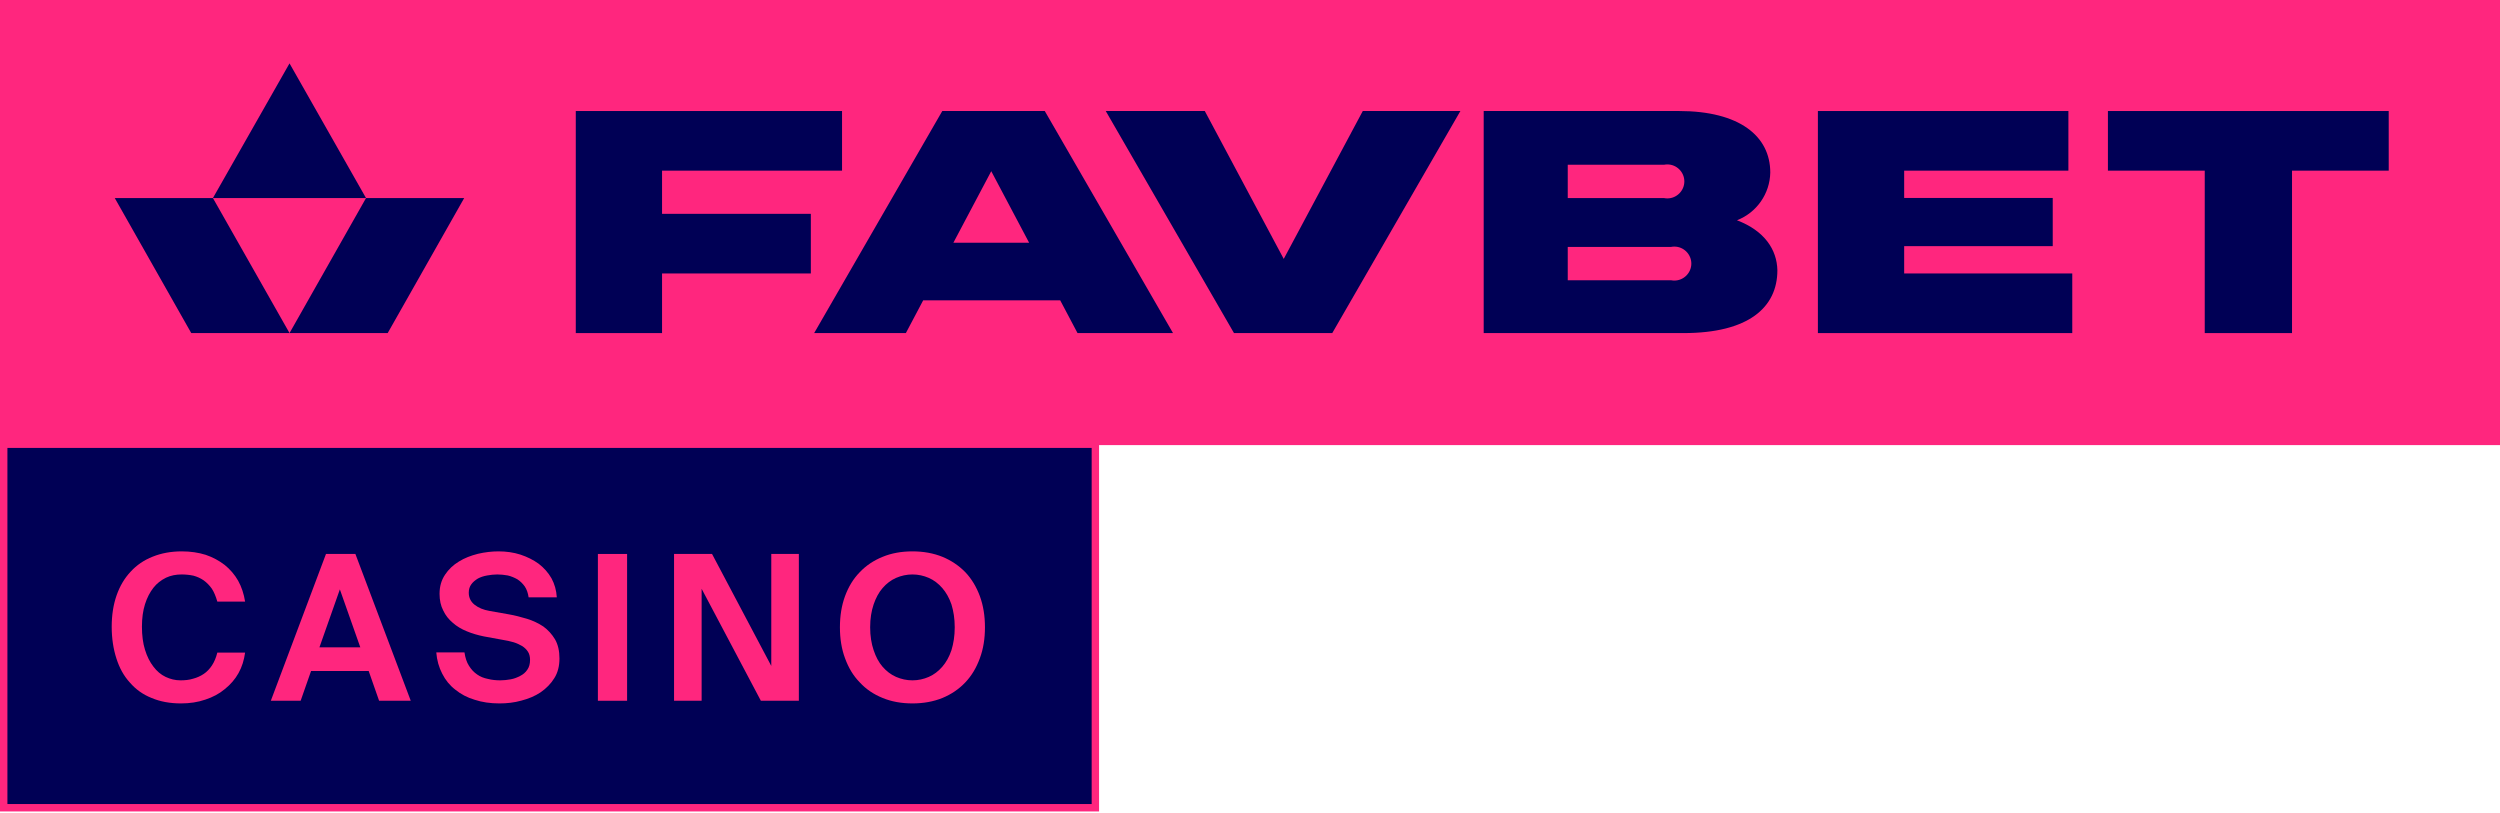
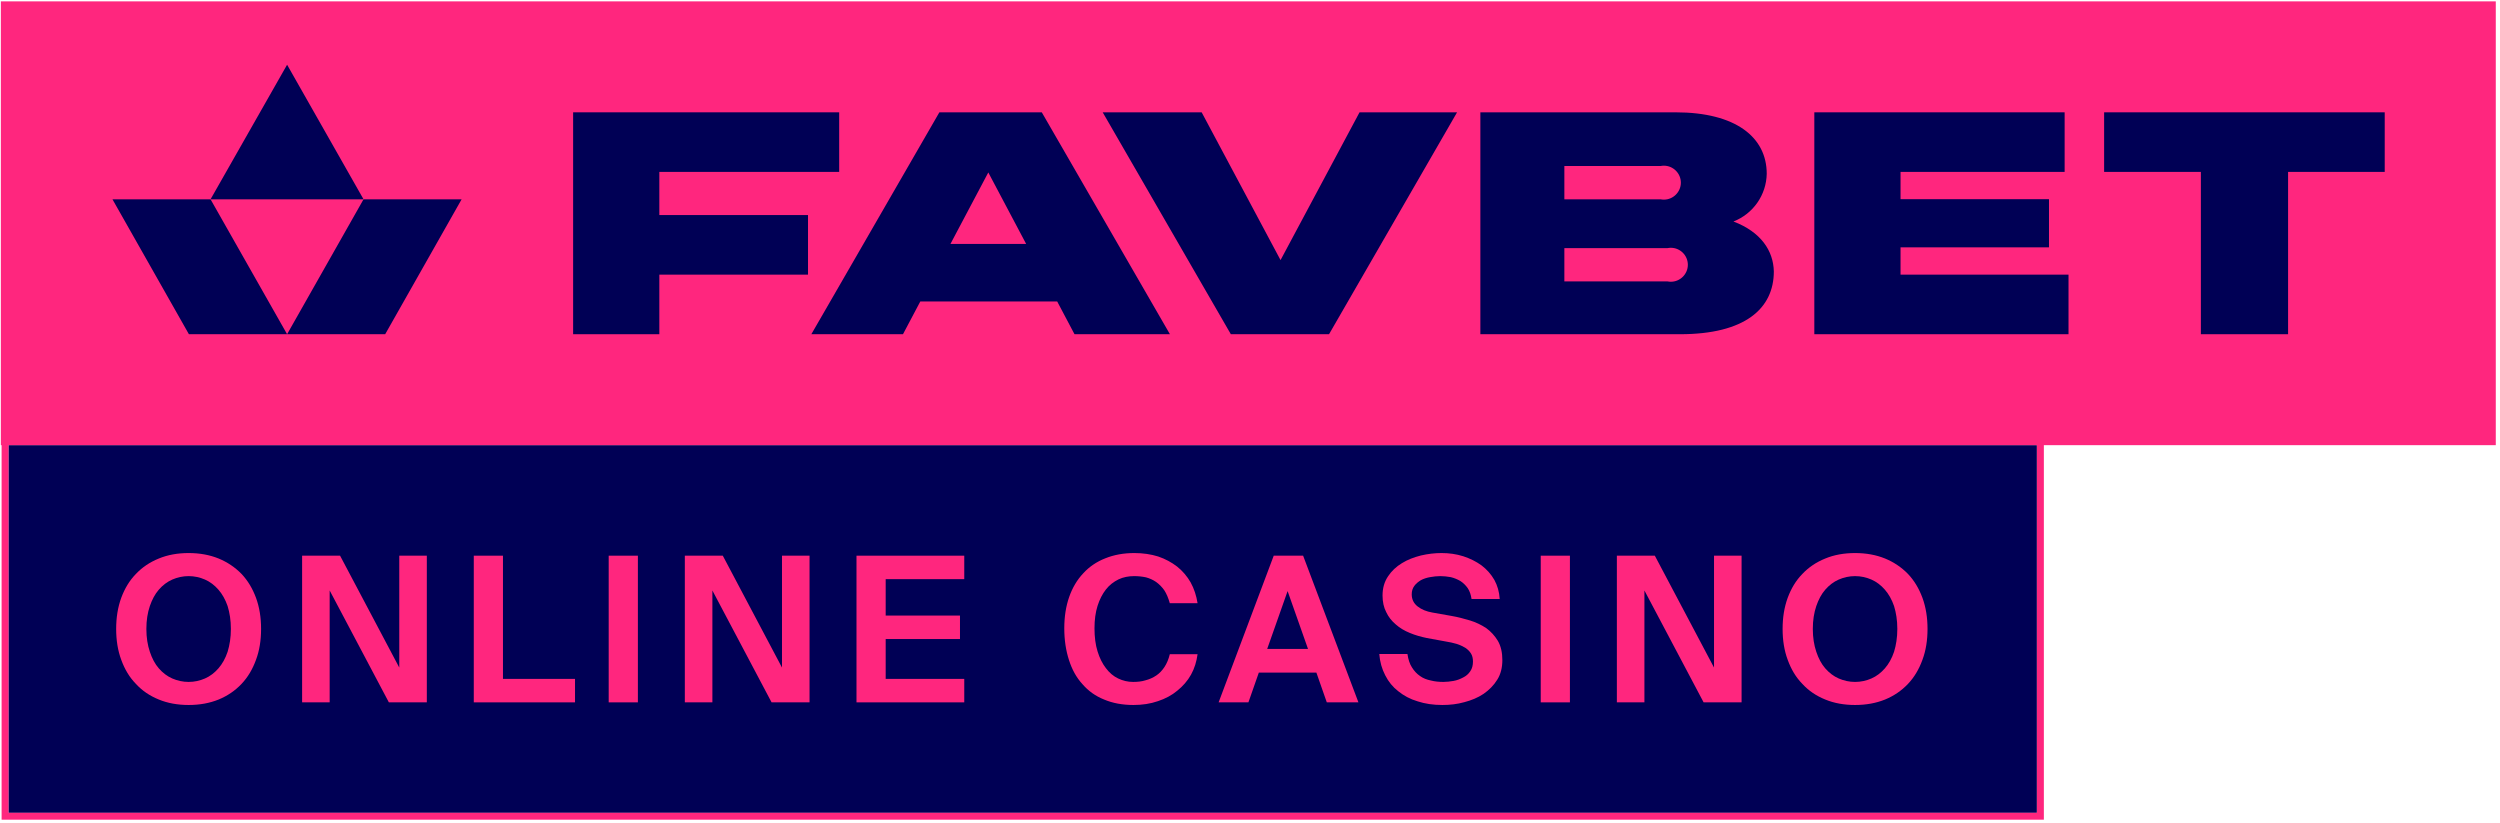
- <svg xmlns="http://www.w3.org/2000/svg" width="474" height="154" viewBox="0 0 474 154" fill="none">
-   <path d="M474 0H0V84.392H474V0Z" fill="#FF267E" />
-   <path d="M153.735 40.543H125.525V32.354H159.651V21.049H109.168V63.153H125.525V51.848H153.735V40.543Z" fill="#000055" />
-   <path d="M243.396 49.09L228.428 21.049H209.649L233.965 63.153H252.596L276.89 21.049H258.385L243.396 49.09Z" fill="#000055" />
-   <path d="M329.328 41.764C333.069 40.314 335.574 36.724 335.644 32.712C335.644 25.807 329.812 21.049 318.339 21.049H281.308V63.153H319.202C331.518 63.153 336.991 58.29 336.991 51.238C336.907 47.301 334.528 43.743 329.328 41.764ZM297.245 31.238H315.497C315.705 31.196 315.918 31.175 316.131 31.175C317.899 31.175 319.352 32.63 319.352 34.396C319.352 36.162 317.899 37.617 316.131 37.617C315.918 37.617 315.705 37.596 315.497 37.554H297.245V31.238ZM316.823 53.133H297.245V46.817H316.823C317.032 46.775 317.244 46.754 317.457 46.754C319.225 46.754 320.678 48.208 320.678 49.975C320.678 51.741 319.225 53.196 317.457 53.196C317.244 53.196 317.032 53.175 316.823 53.133Z" fill="#000055" />
-   <path d="M361.03 46.669H389.197V37.533H361.03V32.354H392.166V21.049H344.672V63.153H392.902V51.848H361.03V46.669Z" fill="#000055" />
-   <path d="M399.661 21.049V32.354H418.019V63.153H434.566V32.354H452.902V21.049H399.661Z" fill="#000055" />
-   <path d="M178.657 21.049L154.363 63.153H171.752L175.036 56.943H201.015L204.299 63.153H222.404L198.088 21.049H178.657ZM180.763 46.017L187.941 32.459L195.12 46.017H180.763Z" fill="#000055" />
-   <path d="M21.759 37.552L36.263 63.152H54.895L40.369 37.552H21.759Z" fill="#000055" />
-   <path d="M69.4 37.552L54.895 63.152H73.505L88.01 37.552H69.4Z" fill="#000055" />
-   <path d="M54.894 12.016L40.368 37.552H69.399L54.894 12.016Z" fill="#000055" />
-   <path d="M0.703 153.149V84.222H207.682V153.149H0.703Z" fill="#000055" stroke="#FF267E" stroke-width="1.406" />
-   <path d="M46.47 123.733C46.276 125.154 45.889 126.421 45.23 127.611C44.572 128.801 43.681 129.799 42.636 130.643C41.59 131.526 40.35 132.179 38.956 132.639C37.523 133.138 35.974 133.369 34.309 133.369C32.217 133.369 30.358 133.023 28.732 132.332C27.105 131.68 25.749 130.72 24.626 129.415C23.464 128.148 22.651 126.651 22.07 124.847C21.489 123.042 21.179 121.046 21.179 118.82C21.179 116.632 21.489 114.636 22.109 112.87C22.728 111.104 23.619 109.607 24.781 108.378C25.904 107.15 27.299 106.19 28.964 105.538C30.59 104.885 32.411 104.54 34.464 104.54C36.129 104.54 37.639 104.77 38.995 105.192C40.35 105.653 41.551 106.305 42.597 107.112C43.642 107.956 44.495 108.954 45.153 110.106C45.811 111.296 46.237 112.601 46.47 114.06H41.203C40.931 113.1 40.583 112.255 40.157 111.603C39.692 110.95 39.188 110.451 38.608 110.029C37.988 109.607 37.368 109.338 36.671 109.146C35.935 108.993 35.199 108.916 34.425 108.916C33.379 108.916 32.372 109.108 31.481 109.53C30.552 109.991 29.738 110.605 29.08 111.449C28.422 112.294 27.879 113.33 27.492 114.559C27.105 115.787 26.911 117.207 26.911 118.82C26.911 120.47 27.105 121.968 27.492 123.196C27.879 124.463 28.422 125.538 29.08 126.382C29.738 127.265 30.513 127.918 31.404 128.34C32.295 128.762 33.224 128.993 34.231 128.993C35.044 128.993 35.858 128.916 36.594 128.685C37.33 128.493 38.027 128.186 38.646 127.764C39.227 127.38 39.77 126.804 40.196 126.152C40.621 125.499 40.97 124.693 41.203 123.733H46.47Z" fill="#FF267E" />
-   <path d="M61.806 105.031H67.383L77.879 132.863H71.876L69.9 127.22H58.979L57.003 132.863H51.349L61.806 105.031ZM60.567 122.728H68.312L64.439 111.749L60.567 122.728Z" fill="#FF267E" />
-   <path d="M91.743 120.662C90.62 120.432 89.536 120.125 88.529 119.703C87.483 119.28 86.592 118.743 85.856 118.09C85.082 117.438 84.462 116.67 84.036 115.749C83.571 114.866 83.339 113.791 83.339 112.601C83.339 111.181 83.688 109.991 84.385 108.954C85.043 107.956 85.934 107.112 87.018 106.459C88.064 105.806 89.265 105.346 90.62 105C91.937 104.693 93.254 104.54 94.532 104.54C95.965 104.54 97.359 104.731 98.676 105.154C99.954 105.576 101.116 106.152 102.123 106.881C103.13 107.649 103.943 108.57 104.563 109.645C105.144 110.72 105.492 111.91 105.57 113.254H100.225C100.109 112.447 99.876 111.756 99.489 111.181C99.102 110.643 98.637 110.183 98.095 109.837C97.553 109.53 96.933 109.261 96.275 109.108C95.616 108.993 94.958 108.916 94.299 108.916C93.641 108.916 93.021 108.993 92.363 109.108C91.704 109.223 91.124 109.415 90.62 109.684C90.117 109.991 89.691 110.336 89.381 110.758C89.032 111.219 88.877 111.756 88.877 112.371C88.877 113.33 89.265 114.098 90 114.674C90.736 115.25 91.666 115.634 92.789 115.826L96.468 116.478C97.591 116.67 98.753 116.977 99.915 117.323C101.038 117.668 102.084 118.167 103.014 118.781C103.904 119.434 104.64 120.24 105.221 121.2C105.802 122.198 106.073 123.426 106.073 124.847C106.073 126.267 105.763 127.534 105.105 128.57C104.447 129.645 103.556 130.528 102.51 131.257C101.426 131.987 100.186 132.486 98.87 132.831C97.514 133.215 96.12 133.369 94.687 133.369C92.944 133.369 91.395 133.138 90 132.678C88.567 132.255 87.367 131.603 86.321 130.758C85.275 129.952 84.462 128.954 83.842 127.726C83.223 126.536 82.835 125.192 82.719 123.695H88.064C88.219 124.731 88.49 125.576 88.916 126.229C89.342 126.92 89.846 127.457 90.465 127.879C91.046 128.302 91.743 128.57 92.518 128.724C93.254 128.916 94.067 128.993 94.88 128.993C95.5 128.993 96.159 128.916 96.817 128.801C97.475 128.685 98.056 128.455 98.637 128.148C99.179 127.879 99.644 127.495 99.993 126.958C100.341 126.459 100.496 125.845 100.496 125.115C100.496 124.54 100.38 124.002 100.109 123.58C99.838 123.158 99.489 122.812 99.025 122.505C98.56 122.236 98.017 121.968 97.398 121.776C96.739 121.584 96.042 121.43 95.306 121.315L91.743 120.662Z" fill="#FF267E" />
-   <path d="M118.897 105.031H113.359V132.863H118.897V105.031Z" fill="#FF267E" />
-   <path d="M144.259 132.863L133.028 111.634V132.863H127.799V105.031H135.003L146.234 126.26V105.031H151.463V132.863H144.259Z" fill="#FF267E" />
-   <path d="M164.982 118.935C164.982 120.586 165.214 122.006 165.64 123.273C166.066 124.54 166.608 125.576 167.344 126.421C168.08 127.265 168.932 127.918 169.9 128.34C170.868 128.762 171.914 128.993 172.999 128.993C174.083 128.993 175.129 128.762 176.097 128.34C177.065 127.918 177.917 127.265 178.653 126.421C179.389 125.576 179.97 124.54 180.396 123.273C180.783 122.006 181.016 120.586 181.016 118.935C181.016 117.284 180.783 115.864 180.396 114.597C179.97 113.369 179.389 112.332 178.653 111.488C177.917 110.643 177.065 109.991 176.097 109.568C175.129 109.146 174.083 108.916 172.999 108.916C171.914 108.916 170.868 109.146 169.9 109.568C168.932 109.991 168.08 110.643 167.344 111.488C166.608 112.332 166.066 113.369 165.64 114.597C165.214 115.864 164.982 117.284 164.982 118.935ZM186.748 118.935C186.748 121.085 186.438 123.042 185.779 124.808C185.121 126.612 184.23 128.11 183.03 129.376C181.79 130.682 180.357 131.641 178.692 132.332C176.988 133.023 175.09 133.369 172.999 133.369C170.907 133.369 169.009 133.023 167.344 132.332C165.64 131.641 164.207 130.682 163.006 129.376C161.767 128.11 160.876 126.612 160.218 124.808C159.559 123.042 159.25 121.085 159.25 118.935C159.25 116.785 159.559 114.827 160.218 113.023C160.876 111.257 161.767 109.76 163.006 108.493C164.207 107.227 165.64 106.267 167.344 105.576C169.009 104.885 170.907 104.54 172.999 104.54C175.09 104.54 176.988 104.885 178.692 105.576C180.357 106.267 181.79 107.227 183.03 108.493C184.23 109.76 185.121 111.257 185.779 113.023C186.438 114.827 186.748 116.785 186.748 118.935Z" fill="#FF267E" />
+ <svg xmlns="http://www.w3.org/2000/svg" width="100%" height="100%" viewBox="0 0 535 176" version="1.1" xml:space="preserve" style="fill-rule:evenodd;clip-rule:evenodd;stroke-linejoin:round;stroke-miterlimit:2;">
+   <g transform="matrix(1,0,0,1,-169,-1751)">
+     <g transform="matrix(0.768,0,0,0.850394,0,-938.48)">
+       <g id="fav_online_casino" transform="matrix(0.959011,0,0,0.866094,-1289.36,1413.15)">
+         <g transform="matrix(2.70253,0,0,3.09015,-3221.63,-3105.92)">
+           <g>
+             <g id="Final_logo" transform="matrix(1.19285,0,0,1.04322,1774.56,1658.91)">
+               <rect x="0" y="0" width="224.87" height="40" style="fill:rgb(255,38,126);" />
+               <path d="M72.75,19.26L59.35,19.26L59.35,15.37L75.56,15.37L75.56,10L51.58,10L51.58,30L59.35,30L59.35,24.63L72.75,24.63L72.75,19.26Z" style="fill:rgb(0,0,85);fill-rule:nonzero;" />
+               <path d="M115.34,23.32L108.23,10L99.31,10L110.86,30L119.71,30L131.25,10L122.46,10L115.34,23.32Z" style="fill:rgb(0,0,85);fill-rule:nonzero;" />
+               <path d="M156.16,19.84C157.937,19.151 159.127,17.446 159.16,15.54C159.16,12.26 156.39,10 150.94,10L133.35,10L133.35,30L151.35,30C157.2,30 159.8,27.69 159.8,24.34C159.76,22.47 158.63,20.78 156.16,19.84ZM140.92,14.84L149.59,14.84C149.689,14.82 149.79,14.81 149.891,14.81C150.731,14.81 151.421,15.501 151.421,16.34C151.421,17.179 150.731,17.87 149.891,17.87C149.79,17.87 149.689,17.86 149.59,17.84L140.92,17.84L140.92,14.84ZM150.22,25.24L140.92,25.24L140.92,22.24L150.22,22.24C150.319,22.22 150.42,22.21 150.521,22.21C151.361,22.21 152.051,22.901 152.051,23.74C152.051,24.579 151.361,25.27 150.521,25.27C150.42,25.27 150.319,25.26 150.22,25.24Z" style="fill:rgb(0,0,85);fill-rule:nonzero;" />
+               <path d="M171.22,22.17L184.6,22.17L184.6,17.83L171.22,17.83L171.22,15.37L186.01,15.37L186.01,10L163.45,10L163.45,30L186.36,30L186.36,24.63L171.22,24.63L171.22,22.17Z" style="fill:rgb(0,0,85);fill-rule:nonzero;" />
+               <path d="M189.57,10L189.57,15.37L198.29,15.37L198.29,30L206.15,30L206.15,15.37L214.86,15.37L214.86,10L189.57,10Z" style="fill:rgb(0,0,85);fill-rule:nonzero;" />
+               <path d="M84.59,10L73.05,30L81.31,30L82.87,27.05L95.21,27.05L96.77,30L105.37,30L93.82,10L84.59,10ZM85.59,21.86L89,15.42L92.41,21.86L85.59,21.86Z" style="fill:rgb(0,0,85);fill-rule:nonzero;" />
+               <path d="M10.06,17.84L16.95,30L25.8,30L18.9,17.84L10.06,17.84Z" style="fill:rgb(0,0,85);fill-rule:nonzero;" />
+               <path d="M32.69,17.84L25.8,30L34.64,30L41.53,17.84L32.69,17.84Z" style="fill:rgb(0,0,85);fill-rule:nonzero;" />
+               <path d="M25.8,5.71L18.9,17.84L32.69,17.84L25.8,5.71Z" style="fill:rgb(0,0,85);fill-rule:nonzero;" />
+             </g>
+             <g transform="matrix(0.804746,0,0,0.12757,-4776.87,1662.24)">
+               <rect x="8142" y="301" width="271" height="271" style="fill:rgb(0,0,85);" />
+             </g>
+             <g transform="matrix(0.652708,0,-5.43416e-33,0.56579,1542.96,1638.84)">
+               <g transform="matrix(33.6213,0,0,33.6213,372.614,151.967)">
+                 <path d="M0.184,-0.363C0.184,-0.32 0.19,-0.283 0.201,-0.25C0.212,-0.217 0.226,-0.19 0.245,-0.168C0.264,-0.146 0.286,-0.129 0.311,-0.118C0.336,-0.107 0.363,-0.101 0.391,-0.101C0.419,-0.101 0.446,-0.107 0.471,-0.118C0.496,-0.129 0.518,-0.146 0.537,-0.168C0.556,-0.19 0.571,-0.217 0.582,-0.25C0.592,-0.283 0.598,-0.32 0.598,-0.363C0.598,-0.406 0.592,-0.443 0.582,-0.476C0.571,-0.508 0.556,-0.535 0.537,-0.557C0.518,-0.579 0.496,-0.596 0.471,-0.607C0.446,-0.618 0.419,-0.624 0.391,-0.624C0.363,-0.624 0.336,-0.618 0.311,-0.607C0.286,-0.596 0.264,-0.579 0.245,-0.557C0.226,-0.535 0.212,-0.508 0.201,-0.476C0.19,-0.443 0.184,-0.406 0.184,-0.363ZM0.746,-0.363C0.746,-0.307 0.738,-0.256 0.721,-0.21C0.704,-0.163 0.681,-0.124 0.65,-0.091C0.618,-0.057 0.581,-0.032 0.538,-0.014C0.494,0.004 0.445,0.013 0.391,0.013C0.337,0.013 0.288,0.004 0.245,-0.014C0.201,-0.032 0.164,-0.057 0.133,-0.091C0.101,-0.124 0.078,-0.163 0.061,-0.21C0.044,-0.256 0.036,-0.307 0.036,-0.363C0.036,-0.419 0.044,-0.47 0.061,-0.517C0.078,-0.563 0.101,-0.602 0.133,-0.635C0.164,-0.668 0.201,-0.693 0.245,-0.711C0.288,-0.729 0.337,-0.738 0.391,-0.738C0.445,-0.738 0.494,-0.729 0.538,-0.711C0.581,-0.693 0.618,-0.668 0.65,-0.635C0.681,-0.602 0.704,-0.563 0.721,-0.517C0.738,-0.47 0.746,-0.419 0.746,-0.363Z" style="fill:rgb(255,38,126);fill-rule:nonzero;" />
+               </g>
+               <g transform="matrix(33.6213,0,0,33.6213,402.268,151.967)">
+                 <path d="M0.49,-0L0.2,-0.553L0.2,-0L0.065,-0L0.065,-0.725L0.251,-0.725L0.541,-0.172L0.541,-0.725L0.676,-0.725L0.676,-0L0.49,-0Z" style="fill:rgb(255,38,126);fill-rule:nonzero;" />
+               </g>
+               <g transform="matrix(33.6213,0,0,33.6213,430.544,151.967)">
+                 <path d="M0.208,-0.116L0.561,-0.116L0.561,-0L0.065,-0L0.065,-0.725L0.208,-0.725L0.208,-0.116Z" style="fill:rgb(255,38,126);fill-rule:nonzero;" />
+               </g>
+               <g transform="matrix(33.6213,0,0,33.6213,452.767,151.967)">
+                 <rect x="0.065" y="-0.725" width="0.143" height="0.725" style="fill:rgb(255,38,126);fill-rule:nonzero;" />
+               </g>
+               <g transform="matrix(33.6213,0,0,33.6213,465.308,151.967)">
+                 <path d="M0.49,-0L0.2,-0.553L0.2,-0L0.065,-0L0.065,-0.725L0.251,-0.725L0.541,-0.172L0.541,-0.725L0.676,-0.725L0.676,-0L0.49,-0Z" style="fill:rgb(255,38,126);fill-rule:nonzero;" />
+               </g>
+               <g transform="matrix(33.6213,0,0,33.6213,493.584,151.967)">
+                 <path d="M0.065,-0.725L0.593,-0.725L0.593,-0.609L0.208,-0.609L0.208,-0.429L0.572,-0.429L0.572,-0.313L0.208,-0.313L0.208,-0.116L0.593,-0.116L0.593,-0L0.065,-0L0.065,-0.725Z" style="fill:rgb(255,38,126);fill-rule:nonzero;" />
+               </g>
+               <g transform="matrix(33.6213,0,0,33.6213,528.651,151.967)">
+                 <path d="M0.693,-0.238C0.688,-0.201 0.678,-0.168 0.661,-0.137C0.644,-0.106 0.621,-0.08 0.594,-0.058C0.567,-0.035 0.535,-0.018 0.499,-0.006C0.462,0.007 0.422,0.013 0.379,0.013C0.325,0.013 0.277,0.004 0.235,-0.014C0.193,-0.031 0.158,-0.056 0.129,-0.09C0.099,-0.123 0.078,-0.162 0.063,-0.209C0.048,-0.256 0.04,-0.308 0.04,-0.366C0.04,-0.423 0.048,-0.475 0.064,-0.521C0.08,-0.567 0.103,-0.606 0.133,-0.638C0.162,-0.67 0.198,-0.695 0.241,-0.712C0.283,-0.729 0.33,-0.738 0.383,-0.738C0.426,-0.738 0.465,-0.732 0.5,-0.721C0.535,-0.709 0.566,-0.692 0.593,-0.671C0.62,-0.649 0.642,-0.623 0.659,-0.593C0.676,-0.562 0.687,-0.528 0.693,-0.49L0.557,-0.49C0.55,-0.515 0.541,-0.537 0.53,-0.554C0.518,-0.571 0.505,-0.584 0.49,-0.595C0.474,-0.606 0.458,-0.613 0.44,-0.618C0.421,-0.622 0.402,-0.624 0.382,-0.624C0.355,-0.624 0.329,-0.619 0.306,-0.608C0.282,-0.596 0.261,-0.58 0.244,-0.558C0.227,-0.536 0.213,-0.509 0.203,-0.477C0.193,-0.445 0.188,-0.408 0.188,-0.366C0.188,-0.323 0.193,-0.284 0.203,-0.252C0.213,-0.219 0.227,-0.191 0.244,-0.169C0.261,-0.146 0.281,-0.129 0.304,-0.118C0.327,-0.107 0.351,-0.101 0.377,-0.101C0.398,-0.101 0.419,-0.103 0.438,-0.109C0.457,-0.114 0.475,-0.122 0.491,-0.133C0.506,-0.143 0.52,-0.158 0.531,-0.175C0.542,-0.192 0.551,-0.213 0.557,-0.238L0.693,-0.238Z" style="fill:rgb(255,38,126);fill-rule:nonzero;" />
+               </g>
+               <g transform="matrix(33.6213,0,0,33.6213,555.417,151.967)">
+                 <path d="M0.27,-0.725L0.414,-0.725L0.685,-0L0.53,-0L0.479,-0.147L0.197,-0.147L0.146,-0L0,-0L0.27,-0.725ZM0.238,-0.264L0.438,-0.264L0.338,-0.55L0.238,-0.264Z" style="fill:rgb(255,38,126);fill-rule:nonzero;" />
+               </g>
+               <g transform="matrix(33.6213,0,0,33.6213,581.04,151.967)">
+                 <path d="M0.258,-0.318C0.229,-0.324 0.201,-0.332 0.175,-0.343C0.148,-0.354 0.125,-0.368 0.106,-0.385C0.086,-0.402 0.07,-0.422 0.059,-0.446C0.047,-0.469 0.041,-0.497 0.041,-0.528C0.041,-0.565 0.05,-0.596 0.068,-0.623C0.085,-0.649 0.108,-0.671 0.136,-0.688C0.163,-0.705 0.194,-0.717 0.229,-0.726C0.263,-0.734 0.297,-0.738 0.33,-0.738C0.367,-0.738 0.403,-0.733 0.437,-0.722C0.47,-0.711 0.5,-0.696 0.526,-0.677C0.552,-0.657 0.573,-0.633 0.589,-0.605C0.604,-0.577 0.613,-0.546 0.615,-0.511L0.477,-0.511C0.474,-0.532 0.468,-0.55 0.458,-0.565C0.448,-0.579 0.436,-0.591 0.422,-0.6C0.408,-0.608 0.392,-0.615 0.375,-0.619C0.358,-0.622 0.341,-0.624 0.324,-0.624C0.307,-0.624 0.291,-0.622 0.274,-0.619C0.257,-0.616 0.242,-0.611 0.229,-0.604C0.216,-0.596 0.205,-0.587 0.197,-0.576C0.188,-0.564 0.184,-0.55 0.184,-0.534C0.184,-0.509 0.194,-0.489 0.213,-0.474C0.232,-0.459 0.256,-0.449 0.285,-0.444L0.38,-0.427C0.409,-0.422 0.439,-0.414 0.469,-0.405C0.498,-0.396 0.525,-0.383 0.549,-0.367C0.572,-0.35 0.591,-0.329 0.606,-0.304C0.621,-0.278 0.628,-0.246 0.628,-0.209C0.628,-0.172 0.62,-0.139 0.603,-0.112C0.586,-0.084 0.563,-0.061 0.536,-0.042C0.508,-0.023 0.476,-0.01 0.442,-0.001C0.407,0.009 0.371,0.013 0.334,0.013C0.289,0.013 0.249,0.007 0.213,-0.005C0.176,-0.016 0.145,-0.033 0.118,-0.055C0.091,-0.076 0.07,-0.102 0.054,-0.134C0.038,-0.165 0.028,-0.2 0.025,-0.239L0.163,-0.239C0.167,-0.212 0.174,-0.19 0.185,-0.173C0.196,-0.155 0.209,-0.141 0.225,-0.13C0.24,-0.119 0.258,-0.112 0.278,-0.108C0.297,-0.103 0.318,-0.101 0.339,-0.101C0.355,-0.101 0.372,-0.103 0.389,-0.106C0.406,-0.109 0.421,-0.115 0.436,-0.123C0.45,-0.13 0.462,-0.14 0.471,-0.154C0.48,-0.167 0.484,-0.183 0.484,-0.202C0.484,-0.217 0.481,-0.231 0.474,-0.242C0.467,-0.253 0.458,-0.262 0.446,-0.27C0.434,-0.277 0.42,-0.284 0.404,-0.289C0.387,-0.294 0.369,-0.298 0.35,-0.301L0.258,-0.318Z" style="fill:rgb(255,38,126);fill-rule:nonzero;" />
+               </g>
+               <g transform="matrix(33.6213,0,0,33.6213,606.289,151.967)">
+                 <rect x="0.065" y="-0.725" width="0.143" height="0.725" style="fill:rgb(255,38,126);fill-rule:nonzero;" />
+               </g>
+               <g transform="matrix(33.6213,0,0,33.6213,618.83,151.967)">
+                 <path d="M0.49,-0L0.2,-0.553L0.2,-0L0.065,-0L0.065,-0.725L0.251,-0.725L0.541,-0.172L0.541,-0.725L0.676,-0.725L0.676,-0L0.49,-0Z" style="fill:rgb(255,38,126);fill-rule:nonzero;" />
+               </g>
+               <g transform="matrix(33.6213,0,0,33.6213,647.106,151.967)">
+                 <path d="M0.184,-0.363C0.184,-0.32 0.19,-0.283 0.201,-0.25C0.212,-0.217 0.226,-0.19 0.245,-0.168C0.264,-0.146 0.286,-0.129 0.311,-0.118C0.336,-0.107 0.363,-0.101 0.391,-0.101C0.419,-0.101 0.446,-0.107 0.471,-0.118C0.496,-0.129 0.518,-0.146 0.537,-0.168C0.556,-0.19 0.571,-0.217 0.582,-0.25C0.592,-0.283 0.598,-0.32 0.598,-0.363C0.598,-0.406 0.592,-0.443 0.582,-0.476C0.571,-0.508 0.556,-0.535 0.537,-0.557C0.518,-0.579 0.496,-0.596 0.471,-0.607C0.446,-0.618 0.419,-0.624 0.391,-0.624C0.363,-0.624 0.336,-0.618 0.311,-0.607C0.286,-0.596 0.264,-0.579 0.245,-0.557C0.226,-0.535 0.212,-0.508 0.201,-0.476C0.19,-0.443 0.184,-0.406 0.184,-0.363ZM0.746,-0.363C0.746,-0.307 0.738,-0.256 0.721,-0.21C0.704,-0.163 0.681,-0.124 0.65,-0.091C0.618,-0.057 0.581,-0.032 0.538,-0.014C0.494,0.004 0.445,0.013 0.391,0.013C0.337,0.013 0.288,0.004 0.245,-0.014C0.201,-0.032 0.164,-0.057 0.133,-0.091C0.101,-0.124 0.078,-0.163 0.061,-0.21C0.044,-0.256 0.036,-0.307 0.036,-0.363C0.036,-0.419 0.044,-0.47 0.061,-0.517C0.078,-0.563 0.101,-0.602 0.133,-0.635C0.164,-0.668 0.201,-0.693 0.245,-0.711C0.288,-0.729 0.337,-0.738 0.391,-0.738C0.445,-0.738 0.494,-0.729 0.538,-0.711C0.581,-0.693 0.618,-0.668 0.65,-0.635C0.681,-0.602 0.704,-0.563 0.721,-0.517C0.738,-0.47 0.746,-0.419 0.746,-0.363Z" style="fill:rgb(255,38,126);fill-rule:nonzero;" />
+               </g>
+             </g>
+           </g>
+         </g>
+         <g transform="matrix(2.1831,0,0,0.394212,-16198.4,2030.64)">
+           <path d="M8412.89,577.073L8412.89,295.927L8141.08,295.927L8141.08,577.073L8412.89,577.073ZM8411.97,301L8142,301L8142,572L8411.97,572L8411.97,301Z" style="fill:rgb(255,38,126);" />
+         </g>
+       </g>
+     </g>
+   </g>
</svg>
